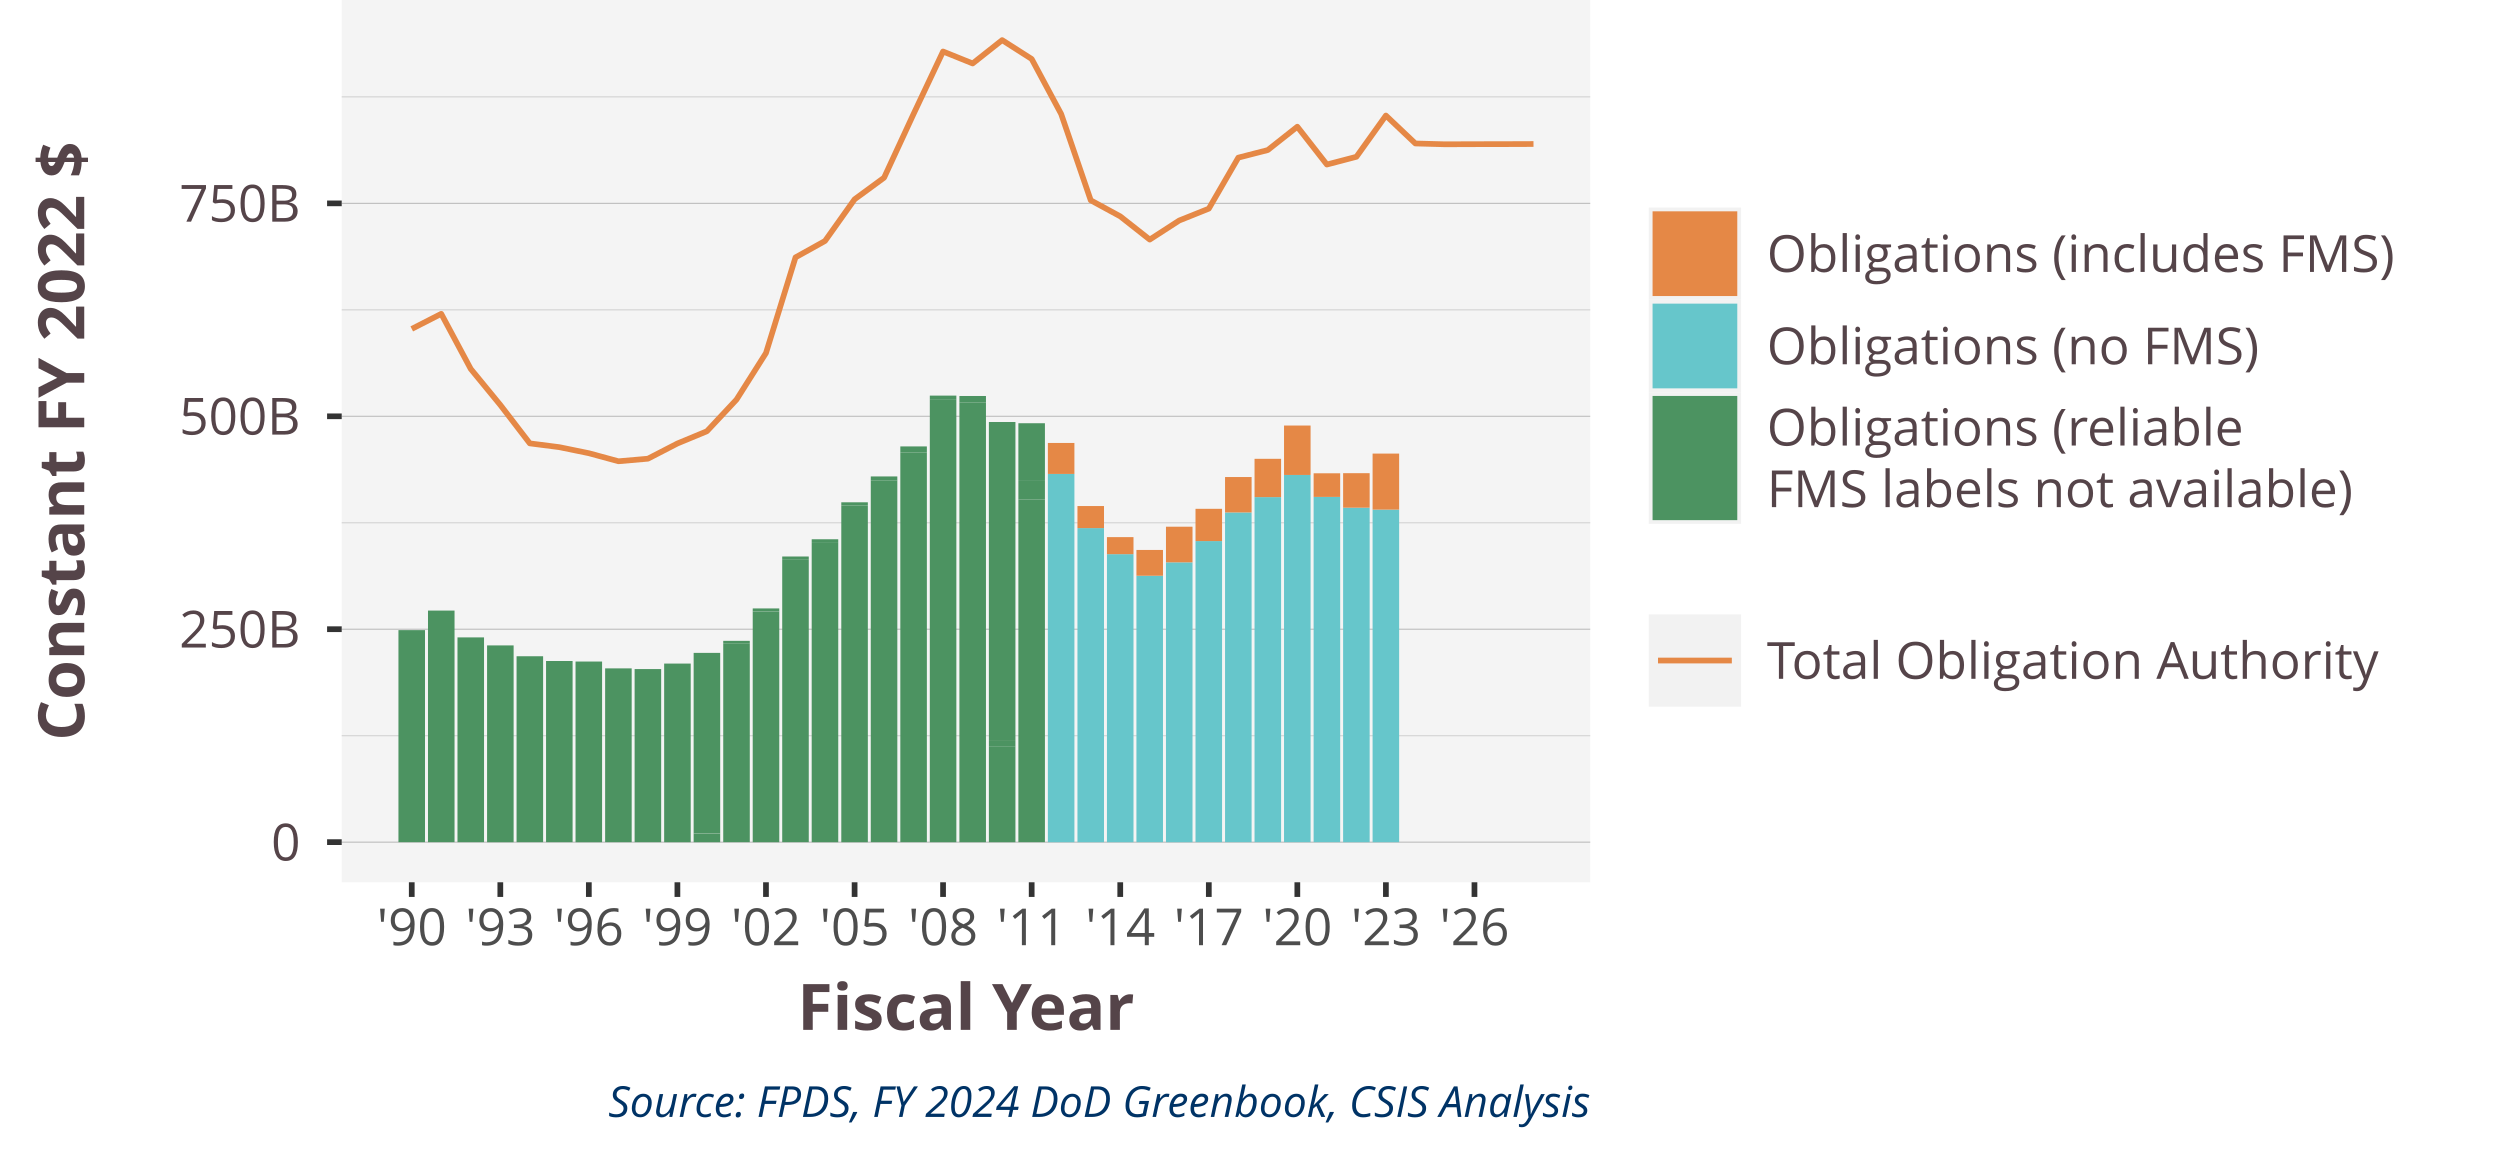
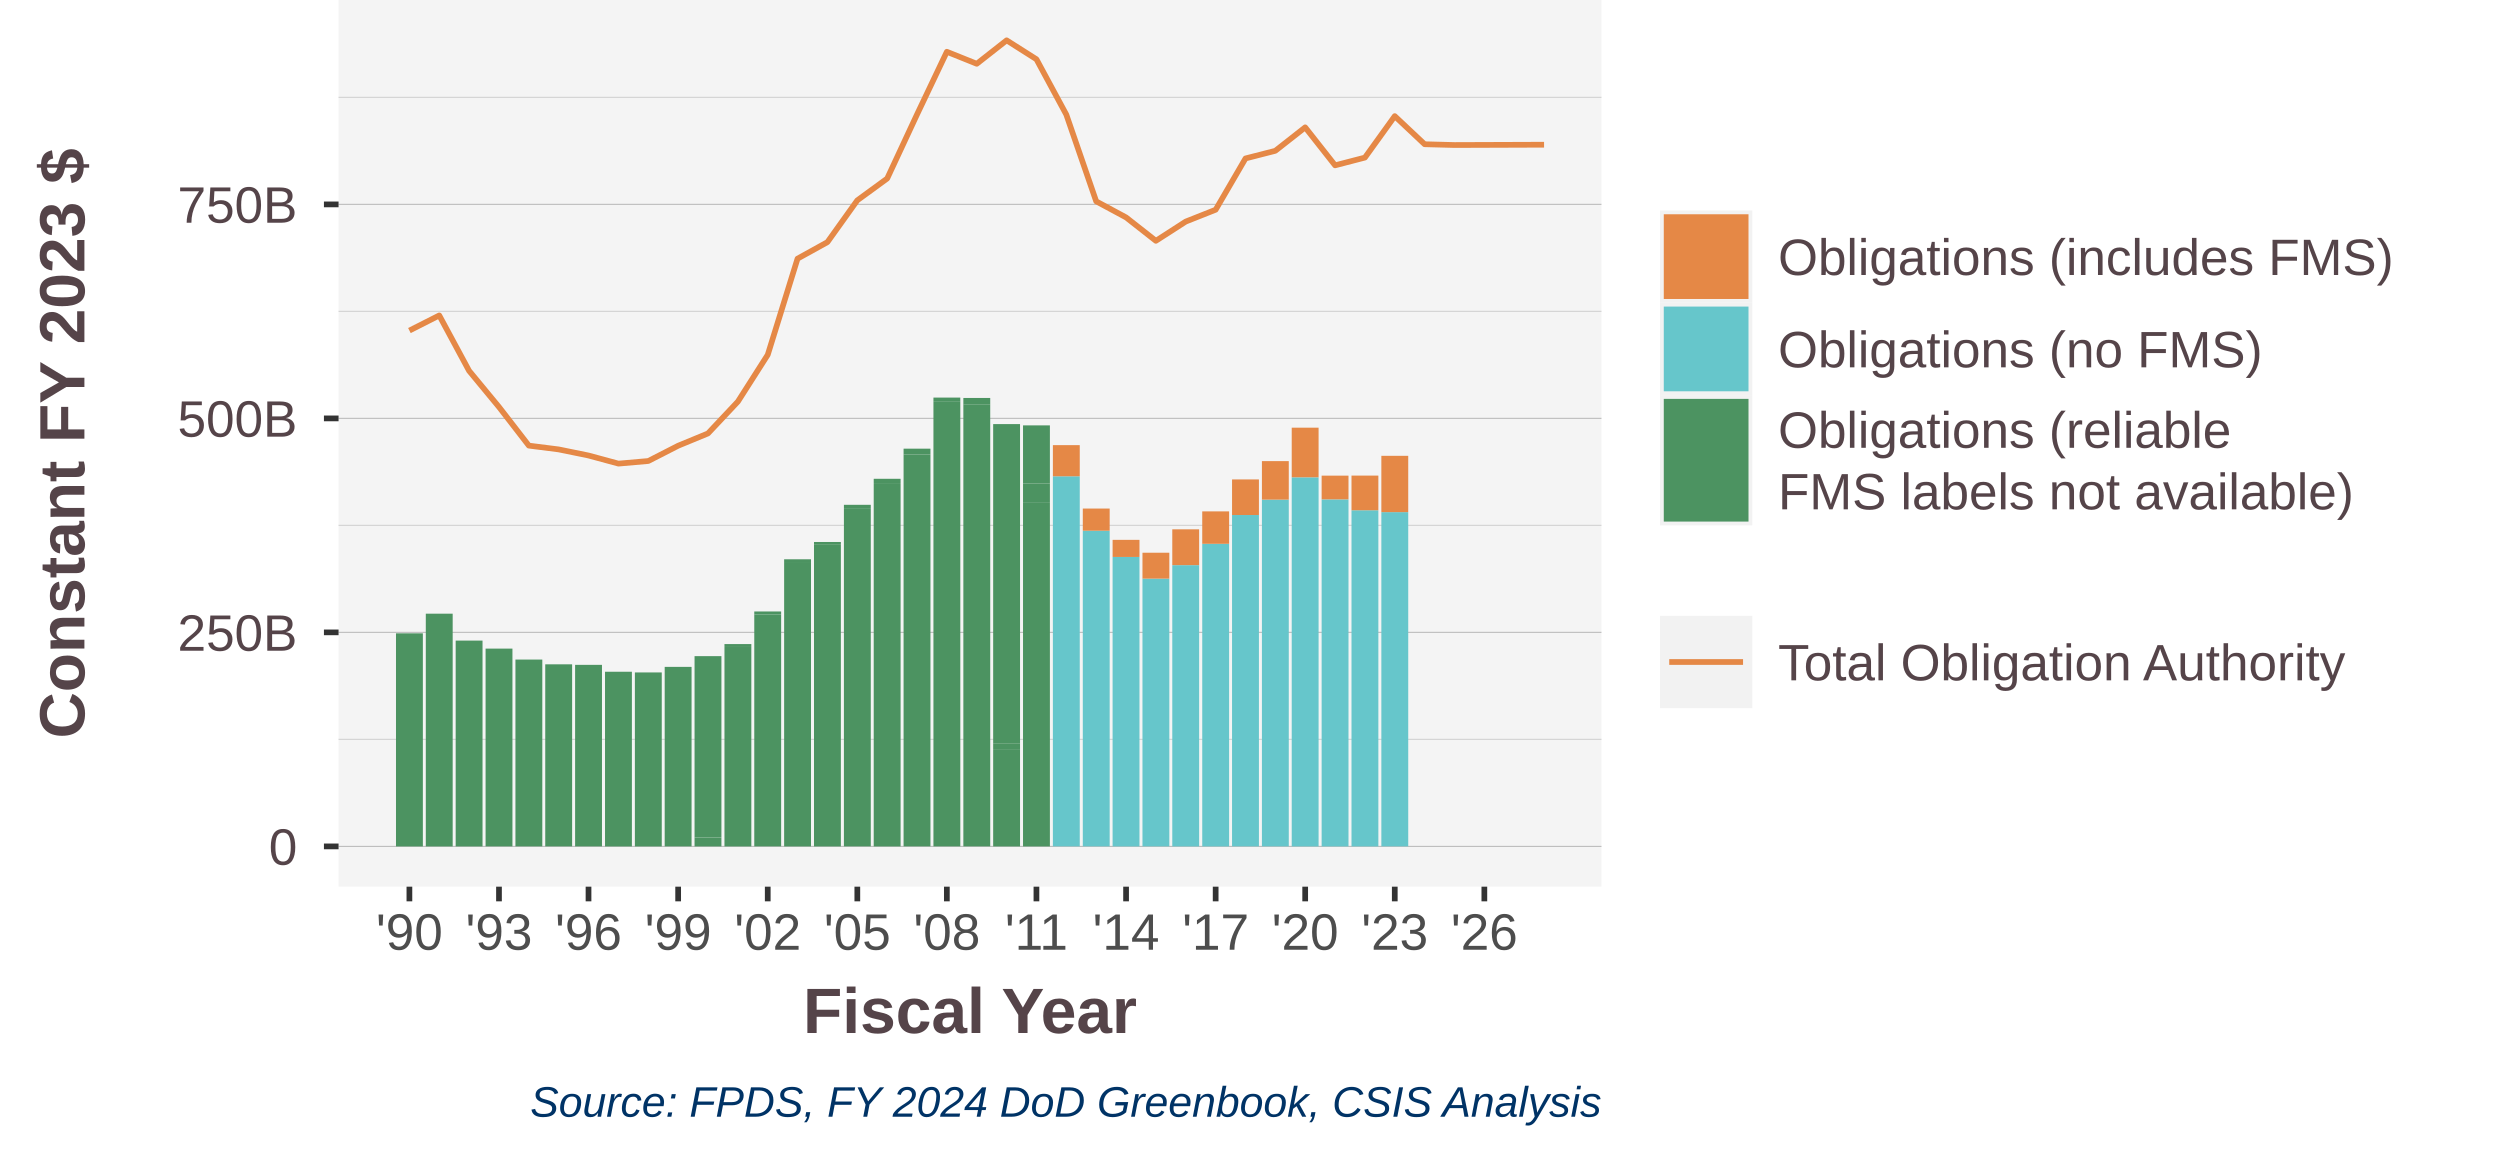
<svg xmlns="http://www.w3.org/2000/svg" class="svglite" width="468.00pt" height="216.00pt" viewBox="0 0 468.00 216.00">
  <defs>
    <style type="text/css">
    .svglite line, .svglite polyline, .svglite polygon, .svglite path, .svglite rect, .svglite circle {
      fill: none;
      stroke: #000000;
      stroke-linecap: round;
      stroke-linejoin: round;
      stroke-miterlimit: 10.00;
    }
    .svglite text {
      white-space: pre;
    }
  </style>
  </defs>
  <rect width="100%" height="100%" style="stroke: none; fill: #FFFFFF;" />
  <defs>
    <clipPath id="cpMC4wMHw0NjguMDB8MC4wMHwyMTYuMDA=">
      <rect x="0.00" y="0.00" width="468.00" height="216.00" />
    </clipPath>
  </defs>
  <g clip-path="url(#cpMC4wMHw0NjguMDB8MC4wMHwyMTYuMDA=)">
-     <rect x="0.00" y="0" width="468.00" height="216.00" style="stroke-width: 1.07; stroke: #FFFFFF; fill: #FFFFFF;" />
+     <rect x="-0" y="0" width="468.00" height="216.00" style="stroke-width: 1.07; stroke: #FFFFFF; fill: #FFFFFF;" />
  </g>
  <defs>
-     <clipPath id="cpNjMuOTd8Mjk3LjY5fDAuMDB8MTY1LjE2">
-       <rect x="63.97" y="0" width="233.72" height="165.16" />
+     <clipPath id="cpNjMuMzh8Mjk5Ljc5fDAuMDB8MTY1Ljk5">
+       <rect x="63.38" y="0" width="236.41" height="165.99" />
    </clipPath>
  </defs>
-   <g clip-path="url(#cpNjMuOTd8Mjk3LjY5fDAuMDB8MTY1LjE2)">
-     <rect x="63.97" y="0" width="233.72" height="165.16" style="stroke-width: 1.07; stroke: none; fill: #F4F4F4;" />
-     <polyline points="63.97,137.72 297.69,137.72 " style="stroke-width: 0.21; stroke: #D3D3D3; stroke-linecap: butt;" />
-     <polyline points="63.97,97.86 297.69,97.86 " style="stroke-width: 0.21; stroke: #D3D3D3; stroke-linecap: butt;" />
-     <polyline points="63.97,58.00 297.69,58.00 " style="stroke-width: 0.21; stroke: #D3D3D3; stroke-linecap: butt;" />
-     <polyline points="63.97,18.13 297.69,18.13 " style="stroke-width: 0.21; stroke: #D3D3D3; stroke-linecap: butt;" />
-     <polyline points="63.97,157.65 297.69,157.65 " style="stroke-width: 0.21; stroke: #BEBEBE; stroke-linecap: butt;" />
-     <polyline points="63.97,117.79 297.69,117.79 " style="stroke-width: 0.21; stroke: #BEBEBE; stroke-linecap: butt;" />
-     <polyline points="63.97,77.93 297.69,77.93 " style="stroke-width: 0.21; stroke: #BEBEBE; stroke-linecap: butt;" />
-     <polyline points="63.97,38.07 297.69,38.07 " style="stroke-width: 0.21; stroke: #BEBEBE; stroke-linecap: butt;" />
-     <rect x="74.59" y="117.96" width="4.97" height="39.69" style="stroke-width: 1.07; stroke: none; stroke-linecap: butt; stroke-linejoin: miter; fill: #4C9361;" />
-     <rect x="80.12" y="114.30" width="4.97" height="43.35" style="stroke-width: 1.07; stroke: none; stroke-linecap: butt; stroke-linejoin: miter; fill: #4C9361;" />
-     <rect x="85.64" y="119.32" width="4.97" height="38.33" style="stroke-width: 1.07; stroke: none; stroke-linecap: butt; stroke-linejoin: miter; fill: #4C9361;" />
-     <rect x="91.18" y="120.82" width="4.97" height="36.84" style="stroke-width: 1.07; stroke: none; stroke-linecap: butt; stroke-linejoin: miter; fill: #4C9361;" />
-     <rect x="96.70" y="122.85" width="4.97" height="34.80" style="stroke-width: 1.07; stroke: none; stroke-linecap: butt; stroke-linejoin: miter; fill: #4C9361;" />
-     <rect x="102.22" y="123.74" width="4.97" height="33.91" style="stroke-width: 1.07; stroke: none; stroke-linecap: butt; stroke-linejoin: miter; fill: #4C9361;" />
-     <rect x="107.74" y="123.84" width="4.97" height="33.82" style="stroke-width: 1.07; stroke: none; stroke-linecap: butt; stroke-linejoin: miter; fill: #4C9361;" />
-     <rect x="113.28" y="125.12" width="4.97" height="32.53" style="stroke-width: 1.07; stroke: none; stroke-linecap: butt; stroke-linejoin: miter; fill: #4C9361;" />
-     <rect x="118.80" y="125.25" width="4.97" height="32.40" style="stroke-width: 1.07; stroke: none; stroke-linecap: butt; stroke-linejoin: miter; fill: #4C9361;" />
-     <rect x="124.33" y="124.22" width="4.97" height="33.44" style="stroke-width: 1.07; stroke: none; stroke-linecap: butt; stroke-linejoin: miter; fill: #4C9361;" />
-     <rect x="129.85" y="156.09" width="4.97" height="1.57" style="stroke-width: 1.07; stroke: none; stroke-linecap: butt; stroke-linejoin: miter; fill: #4C9361;" />
-     <rect x="129.85" y="156.01" width="4.97" height="0.072" style="stroke-width: 1.07; stroke: none; stroke-linecap: butt; stroke-linejoin: miter; fill: #4C9361;" />
-     <rect x="129.85" y="122.22" width="4.97" height="33.79" style="stroke-width: 1.07; stroke: none; stroke-linecap: butt; stroke-linejoin: miter; fill: #4C9361;" />
-     <rect x="135.39" y="120.51" width="4.97" height="37.14" style="stroke-width: 1.07; stroke: none; stroke-linecap: butt; stroke-linejoin: miter; fill: #4C9361;" />
-     <rect x="135.39" y="119.97" width="4.97" height="0.54" style="stroke-width: 1.07; stroke: none; stroke-linecap: butt; stroke-linejoin: miter; fill: #4C9361;" />
-     <rect x="135.39" y="119.97" width="4.97" height="0.005" style="stroke-width: 1.07; stroke: none; stroke-linecap: butt; stroke-linejoin: miter; fill: #4C9361;" />
-     <rect x="140.91" y="114.48" width="4.97" height="43.18" style="stroke-width: 1.07; stroke: none; stroke-linecap: butt; stroke-linejoin: miter; fill: #4C9361;" />
-     <rect x="140.91" y="113.90" width="4.97" height="0.57" style="stroke-width: 1.07; stroke: none; stroke-linecap: butt; stroke-linejoin: miter; fill: #4C9361;" />
-     <rect x="140.91" y="113.90" width="4.97" height="0.004" style="stroke-width: 1.07; stroke: none; stroke-linecap: butt; stroke-linejoin: miter; fill: #4C9361;" />
-     <rect x="146.43" y="104.68" width="4.97" height="52.97" style="stroke-width: 1.07; stroke: none; stroke-linecap: butt; stroke-linejoin: miter; fill: #4C9361;" />
-     <rect x="146.43" y="104.18" width="4.97" height="0.50" style="stroke-width: 1.07; stroke: none; stroke-linecap: butt; stroke-linejoin: miter; fill: #4C9361;" />
-     <rect x="146.43" y="104.18" width="4.97" height="0.004" style="stroke-width: 1.07; stroke: none; stroke-linecap: butt; stroke-linejoin: miter; fill: #4C9361;" />
-     <rect x="151.95" y="101.48" width="4.97" height="56.18" style="stroke-width: 1.07; stroke: none; stroke-linecap: butt; stroke-linejoin: miter; fill: #4C9361;" />
-     <rect x="151.95" y="100.95" width="4.97" height="0.53" style="stroke-width: 1.07; stroke: none; stroke-linecap: butt; stroke-linejoin: miter; fill: #4C9361;" />
-     <rect x="157.49" y="94.65" width="4.97" height="63.01" style="stroke-width: 1.07; stroke: none; stroke-linecap: butt; stroke-linejoin: miter; fill: #4C9361;" />
-     <rect x="157.49" y="94.03" width="4.97" height="0.62" style="stroke-width: 1.07; stroke: none; stroke-linecap: butt; stroke-linejoin: miter; fill: #4C9361;" />
-     <rect x="157.49" y="94.03" width="4.97" height="0" style="stroke-width: 1.07; stroke: none; stroke-linecap: butt; stroke-linejoin: miter; fill: #4C9361;" />
-     <rect x="163.01" y="89.97" width="4.97" height="67.68" style="stroke-width: 1.07; stroke: none; stroke-linecap: butt; stroke-linejoin: miter; fill: #4C9361;" />
-     <rect x="163.01" y="89.19" width="4.97" height="0.79" style="stroke-width: 1.07; stroke: none; stroke-linecap: butt; stroke-linejoin: miter; fill: #4C9361;" />
-     <rect x="168.54" y="84.68" width="4.97" height="72.97" style="stroke-width: 1.07; stroke: none; stroke-linecap: butt; stroke-linejoin: miter; fill: #4C9361;" />
-     <rect x="168.54" y="83.57" width="4.97" height="1.11" style="stroke-width: 1.07; stroke: none; stroke-linecap: butt; stroke-linejoin: miter; fill: #4C9361;" />
-     <rect x="168.54" y="83.57" width="4.97" height="0" style="stroke-width: 1.07; stroke: none; stroke-linecap: butt; stroke-linejoin: miter; fill: #4C9361;" />
-     <rect x="174.06" y="74.85" width="4.97" height="82.81" style="stroke-width: 1.07; stroke: none; stroke-linecap: butt; stroke-linejoin: miter; fill: #4C9361;" />
-     <rect x="174.06" y="74.06" width="4.97" height="0.79" style="stroke-width: 1.07; stroke: none; stroke-linecap: butt; stroke-linejoin: miter; fill: #4C9361;" />
-     <rect x="174.06" y="74.06" width="4.97" height="0.003" style="stroke-width: 1.07; stroke: none; stroke-linecap: butt; stroke-linejoin: miter; fill: #4C9361;" />
-     <rect x="179.60" y="75.38" width="4.97" height="82.28" style="stroke-width: 1.07; stroke: none; stroke-linecap: butt; stroke-linejoin: miter; fill: #4C9361;" />
-     <rect x="179.60" y="74.13" width="4.97" height="1.25" style="stroke-width: 1.07; stroke: none; stroke-linecap: butt; stroke-linejoin: miter; fill: #4C9361;" />
-     <rect x="179.60" y="74.12" width="4.97" height="0.001" style="stroke-width: 1.07; stroke: none; stroke-linecap: butt; stroke-linejoin: miter; fill: #4C9361;" />
-     <rect x="185.12" y="139.69" width="4.97" height="17.97" style="stroke-width: 1.07; stroke: none; stroke-linecap: butt; stroke-linejoin: miter; fill: #4C9361;" />
-     <rect x="185.12" y="138.54" width="4.97" height="1.15" style="stroke-width: 1.07; stroke: none; stroke-linecap: butt; stroke-linejoin: miter; fill: #4C9361;" />
-     <rect x="185.12" y="79.00" width="4.97" height="59.54" style="stroke-width: 1.07; stroke: none; stroke-linecap: butt; stroke-linejoin: miter; fill: #4C9361;" />
-     <rect x="190.64" y="93.53" width="4.97" height="64.12" style="stroke-width: 1.07; stroke: none; stroke-linecap: butt; stroke-linejoin: miter; fill: #4C9361;" />
-     <rect x="190.64" y="90.04" width="4.97" height="3.49" style="stroke-width: 1.07; stroke: none; stroke-linecap: butt; stroke-linejoin: miter; fill: #4C9361;" />
-     <rect x="190.64" y="79.23" width="4.97" height="10.80" style="stroke-width: 1.07; stroke: none; stroke-linecap: butt; stroke-linejoin: miter; fill: #4C9361;" />
-     <rect x="196.16" y="88.72" width="4.97" height="68.94" style="stroke-width: 1.07; stroke: none; stroke-linecap: butt; stroke-linejoin: miter; fill: #66C6CB;" />
-     <rect x="196.16" y="82.92" width="4.97" height="5.80" style="stroke-width: 1.07; stroke: none; stroke-linecap: butt; stroke-linejoin: miter; fill: #E58846;" />
-     <rect x="201.70" y="98.86" width="4.97" height="58.80" style="stroke-width: 1.07; stroke: none; stroke-linecap: butt; stroke-linejoin: miter; fill: #66C6CB;" />
-     <rect x="201.70" y="94.73" width="4.97" height="4.13" style="stroke-width: 1.07; stroke: none; stroke-linecap: butt; stroke-linejoin: miter; fill: #E58846;" />
-     <rect x="207.22" y="103.74" width="4.97" height="53.92" style="stroke-width: 1.07; stroke: none; stroke-linecap: butt; stroke-linejoin: miter; fill: #66C6CB;" />
-     <rect x="207.22" y="100.55" width="4.97" height="3.19" style="stroke-width: 1.07; stroke: none; stroke-linecap: butt; stroke-linejoin: miter; fill: #E58846;" />
-     <rect x="212.74" y="107.78" width="4.97" height="49.87" style="stroke-width: 1.07; stroke: none; stroke-linecap: butt; stroke-linejoin: miter; fill: #66C6CB;" />
-     <rect x="212.74" y="102.95" width="4.97" height="4.83" style="stroke-width: 1.07; stroke: none; stroke-linecap: butt; stroke-linejoin: miter; fill: #E58846;" />
-     <rect x="212.74" y="157.65" width="4.97" height="0.001" style="stroke-width: 1.07; stroke: none; stroke-linecap: butt; stroke-linejoin: miter; fill: #4C9361;" />
-     <rect x="218.27" y="105.27" width="4.97" height="52.39" style="stroke-width: 1.07; stroke: none; stroke-linecap: butt; stroke-linejoin: miter; fill: #66C6CB;" />
-     <rect x="218.27" y="98.60" width="4.97" height="6.67" style="stroke-width: 1.07; stroke: none; stroke-linecap: butt; stroke-linejoin: miter; fill: #E58846;" />
-     <rect x="223.80" y="101.29" width="4.97" height="56.36" style="stroke-width: 1.07; stroke: none; stroke-linecap: butt; stroke-linejoin: miter; fill: #66C6CB;" />
-     <rect x="223.80" y="95.25" width="4.97" height="6.04" style="stroke-width: 1.07; stroke: none; stroke-linecap: butt; stroke-linejoin: miter; fill: #E58846;" />
-     <rect x="229.33" y="95.93" width="4.97" height="61.72" style="stroke-width: 1.07; stroke: none; stroke-linecap: butt; stroke-linejoin: miter; fill: #66C6CB;" />
-     <rect x="229.33" y="89.30" width="4.97" height="6.63" style="stroke-width: 1.07; stroke: none; stroke-linecap: butt; stroke-linejoin: miter; fill: #E58846;" />
-     <rect x="234.85" y="93.06" width="4.97" height="64.59" style="stroke-width: 1.07; stroke: none; stroke-linecap: butt; stroke-linejoin: miter; fill: #66C6CB;" />
-     <rect x="234.85" y="85.89" width="4.97" height="7.17" style="stroke-width: 1.07; stroke: none; stroke-linecap: butt; stroke-linejoin: miter; fill: #E58846;" />
-     <rect x="240.37" y="88.91" width="4.97" height="68.74" style="stroke-width: 1.07; stroke: none; stroke-linecap: butt; stroke-linejoin: miter; fill: #66C6CB;" />
-     <rect x="240.37" y="79.66" width="4.97" height="9.25" style="stroke-width: 1.07; stroke: none; stroke-linecap: butt; stroke-linejoin: miter; fill: #E58846;" />
-     <rect x="245.91" y="93.02" width="4.97" height="64.63" style="stroke-width: 1.07; stroke: none; stroke-linecap: butt; stroke-linejoin: miter; fill: #66C6CB;" />
-     <rect x="245.91" y="88.60" width="4.97" height="4.42" style="stroke-width: 1.07; stroke: none; stroke-linecap: butt; stroke-linejoin: miter; fill: #E58846;" />
-     <rect x="251.43" y="95.04" width="4.97" height="62.62" style="stroke-width: 1.07; stroke: none; stroke-linecap: butt; stroke-linejoin: miter; fill: #66C6CB;" />
-     <rect x="251.43" y="88.58" width="4.97" height="6.46" style="stroke-width: 1.07; stroke: none; stroke-linecap: butt; stroke-linejoin: miter; fill: #E58846;" />
-     <rect x="256.95" y="95.40" width="4.97" height="62.26" style="stroke-width: 1.07; stroke: none; stroke-linecap: butt; stroke-linejoin: miter; fill: #66C6CB;" />
-     <rect x="256.95" y="84.91" width="4.97" height="10.49" style="stroke-width: 1.07; stroke: none; stroke-linecap: butt; stroke-linejoin: miter; fill: #E58846;" />
-     <polyline points="77.08,61.57 82.60,58.75 88.12,69.06 93.66,75.81 99.18,83.00 104.71,83.71 110.23,84.84 115.77,86.35 121.29,85.87 126.81,83.02 132.33,80.73 137.87,74.81 143.39,66.09 148.92,48.18 154.44,45.11 159.98,37.31 165.50,33.26 171.02,21.33 176.54,9.64 182.08,11.88 187.60,7.51 193.13,11.04 198.65,21.34 204.19,37.50 209.71,40.50 215.23,44.85 220.75,41.28 226.29,39.06 231.81,29.51 237.33,28.09 242.86,23.72 248.39,30.80 253.92,29.35 259.44,21.63 264.96,26.86 270.50,27.01 276.02,26.99 281.54,26.98 287.07,26.96 " style="stroke-width: 1.07; stroke: #E58846; stroke-linecap: butt;" />
+   <g clip-path="url(#cpNjMuMzh8Mjk5Ljc5fDAuMDB8MTY1Ljk5)">
+     <rect x="63.38" y="0" width="236.41" height="165.99" style="stroke-width: 1.07; stroke: none; fill: #F4F4F4;" />
+     <polyline points="63.38,138.41 299.79,138.41 " style="stroke-width: 0.21; stroke: #D3D3D3; stroke-linecap: butt;" />
+     <polyline points="63.38,98.35 299.79,98.35 " style="stroke-width: 0.21; stroke: #D3D3D3; stroke-linecap: butt;" />
+     <polyline points="63.38,58.29 299.79,58.29 " style="stroke-width: 0.21; stroke: #D3D3D3; stroke-linecap: butt;" />
+     <polyline points="63.38,18.23 299.79,18.23 " style="stroke-width: 0.21; stroke: #D3D3D3; stroke-linecap: butt;" />
+     <polyline points="63.38,158.45 299.79,158.45 " style="stroke-width: 0.21; stroke: #BEBEBE; stroke-linecap: butt;" />
+     <polyline points="63.38,118.38 299.79,118.38 " style="stroke-width: 0.21; stroke: #BEBEBE; stroke-linecap: butt;" />
+     <polyline points="63.38,78.32 299.79,78.32 " style="stroke-width: 0.21; stroke: #BEBEBE; stroke-linecap: butt;" />
+     <polyline points="63.38,38.26 299.79,38.26 " style="stroke-width: 0.21; stroke: #BEBEBE; stroke-linecap: butt;" />
+     <rect x="74.13" y="118.56" width="5.03" height="39.89" style="stroke-width: 1.07; stroke: none; stroke-linecap: butt; stroke-linejoin: miter; fill: #4C9361;" />
+     <rect x="79.71" y="114.88" width="5.03" height="43.57" style="stroke-width: 1.07; stroke: none; stroke-linecap: butt; stroke-linejoin: miter; fill: #4C9361;" />
+     <rect x="85.30" y="119.92" width="5.03" height="38.53" style="stroke-width: 1.07; stroke: none; stroke-linecap: butt; stroke-linejoin: miter; fill: #4C9361;" />
+     <rect x="90.90" y="121.42" width="5.03" height="37.02" style="stroke-width: 1.07; stroke: none; stroke-linecap: butt; stroke-linejoin: miter; fill: #4C9361;" />
+     <rect x="96.49" y="123.47" width="5.03" height="34.97" style="stroke-width: 1.07; stroke: none; stroke-linecap: butt; stroke-linejoin: miter; fill: #4C9361;" />
+     <rect x="102.07" y="124.36" width="5.03" height="34.08" style="stroke-width: 1.07; stroke: none; stroke-linecap: butt; stroke-linejoin: miter; fill: #4C9361;" />
+     <rect x="107.66" y="124.46" width="5.03" height="33.98" style="stroke-width: 1.07; stroke: none; stroke-linecap: butt; stroke-linejoin: miter; fill: #4C9361;" />
+     <rect x="113.26" y="125.75" width="5.03" height="32.70" style="stroke-width: 1.07; stroke: none; stroke-linecap: butt; stroke-linejoin: miter; fill: #4C9361;" />
+     <rect x="118.85" y="125.88" width="5.03" height="32.57" style="stroke-width: 1.07; stroke: none; stroke-linecap: butt; stroke-linejoin: miter; fill: #4C9361;" />
+     <rect x="124.43" y="124.84" width="5.03" height="33.60" style="stroke-width: 1.07; stroke: none; stroke-linecap: butt; stroke-linejoin: miter; fill: #4C9361;" />
+     <rect x="130.02" y="156.87" width="5.03" height="1.58" style="stroke-width: 1.07; stroke: none; stroke-linecap: butt; stroke-linejoin: miter; fill: #4C9361;" />
+     <rect x="130.02" y="156.80" width="5.03" height="0.072" style="stroke-width: 1.07; stroke: none; stroke-linecap: butt; stroke-linejoin: miter; fill: #4C9361;" />
+     <rect x="130.02" y="122.83" width="5.03" height="33.96" style="stroke-width: 1.07; stroke: none; stroke-linecap: butt; stroke-linejoin: miter; fill: #4C9361;" />
+     <rect x="135.62" y="121.12" width="5.03" height="37.33" style="stroke-width: 1.07; stroke: none; stroke-linecap: butt; stroke-linejoin: miter; fill: #4C9361;" />
+     <rect x="135.62" y="120.57" width="5.03" height="0.54" style="stroke-width: 1.07; stroke: none; stroke-linecap: butt; stroke-linejoin: miter; fill: #4C9361;" />
+     <rect x="135.62" y="120.57" width="5.03" height="0.005" style="stroke-width: 1.07; stroke: none; stroke-linecap: butt; stroke-linejoin: miter; fill: #4C9361;" />
+     <rect x="141.20" y="115.05" width="5.03" height="43.39" style="stroke-width: 1.07; stroke: none; stroke-linecap: butt; stroke-linejoin: miter; fill: #4C9361;" />
+     <rect x="141.20" y="114.47" width="5.03" height="0.58" style="stroke-width: 1.07; stroke: none; stroke-linecap: butt; stroke-linejoin: miter; fill: #4C9361;" />
+     <rect x="141.20" y="114.47" width="5.03" height="0.004" style="stroke-width: 1.07; stroke: none; stroke-linecap: butt; stroke-linejoin: miter; fill: #4C9361;" />
+     <rect x="146.79" y="105.21" width="5.03" height="53.24" style="stroke-width: 1.07; stroke: none; stroke-linecap: butt; stroke-linejoin: miter; fill: #4C9361;" />
+     <rect x="146.79" y="104.70" width="5.03" height="0.51" style="stroke-width: 1.07; stroke: none; stroke-linecap: butt; stroke-linejoin: miter; fill: #4C9361;" />
+     <rect x="146.79" y="104.70" width="5.03" height="0.004" style="stroke-width: 1.07; stroke: none; stroke-linecap: butt; stroke-linejoin: miter; fill: #4C9361;" />
+     <rect x="152.38" y="101.99" width="5.03" height="56.46" style="stroke-width: 1.07; stroke: none; stroke-linecap: butt; stroke-linejoin: miter; fill: #4C9361;" />
+     <rect x="152.38" y="101.46" width="5.03" height="0.53" style="stroke-width: 1.07; stroke: none; stroke-linecap: butt; stroke-linejoin: miter; fill: #4C9361;" />
+     <rect x="157.98" y="95.12" width="5.03" height="63.32" style="stroke-width: 1.07; stroke: none; stroke-linecap: butt; stroke-linejoin: miter; fill: #4C9361;" />
+     <rect x="157.98" y="94.50" width="5.03" height="0.62" style="stroke-width: 1.07; stroke: none; stroke-linecap: butt; stroke-linejoin: miter; fill: #4C9361;" />
+     <rect x="157.98" y="94.50" width="5.03" height="0" style="stroke-width: 1.07; stroke: none; stroke-linecap: butt; stroke-linejoin: miter; fill: #4C9361;" />
+     <rect x="163.56" y="90.43" width="5.03" height="68.02" style="stroke-width: 1.07; stroke: none; stroke-linecap: butt; stroke-linejoin: miter; fill: #4C9361;" />
+     <rect x="163.56" y="89.63" width="5.03" height="0.79" style="stroke-width: 1.07; stroke: none; stroke-linecap: butt; stroke-linejoin: miter; fill: #4C9361;" />
+     <rect x="169.15" y="85.10" width="5.03" height="73.34" style="stroke-width: 1.07; stroke: none; stroke-linecap: butt; stroke-linejoin: miter; fill: #4C9361;" />
+     <rect x="169.15" y="83.99" width="5.03" height="1.11" style="stroke-width: 1.07; stroke: none; stroke-linecap: butt; stroke-linejoin: miter; fill: #4C9361;" />
+     <rect x="169.15" y="83.99" width="5.03" height="0" style="stroke-width: 1.07; stroke: none; stroke-linecap: butt; stroke-linejoin: miter; fill: #4C9361;" />
+     <rect x="174.74" y="75.22" width="5.03" height="83.22" style="stroke-width: 1.07; stroke: none; stroke-linecap: butt; stroke-linejoin: miter; fill: #4C9361;" />
+     <rect x="174.74" y="74.43" width="5.03" height="0.79" style="stroke-width: 1.07; stroke: none; stroke-linecap: butt; stroke-linejoin: miter; fill: #4C9361;" />
+     <rect x="174.74" y="74.43" width="5.03" height="0.003" style="stroke-width: 1.07; stroke: none; stroke-linecap: butt; stroke-linejoin: miter; fill: #4C9361;" />
+     <rect x="180.34" y="75.75" width="5.03" height="82.69" style="stroke-width: 1.07; stroke: none; stroke-linecap: butt; stroke-linejoin: miter; fill: #4C9361;" />
+     <rect x="180.34" y="74.50" width="5.03" height="1.26" style="stroke-width: 1.07; stroke: none; stroke-linecap: butt; stroke-linejoin: miter; fill: #4C9361;" />
+     <rect x="180.34" y="74.50" width="5.03" height="0.001" style="stroke-width: 1.07; stroke: none; stroke-linecap: butt; stroke-linejoin: miter; fill: #4C9361;" />
+     <rect x="185.92" y="140.39" width="5.03" height="18.06" style="stroke-width: 1.07; stroke: none; stroke-linecap: butt; stroke-linejoin: miter; fill: #4C9361;" />
+     <rect x="185.92" y="139.23" width="5.03" height="1.15" style="stroke-width: 1.07; stroke: none; stroke-linecap: butt; stroke-linejoin: miter; fill: #4C9361;" />
+     <rect x="185.92" y="79.39" width="5.03" height="59.84" style="stroke-width: 1.07; stroke: none; stroke-linecap: butt; stroke-linejoin: miter; fill: #4C9361;" />
+     <rect x="191.51" y="94.00" width="5.03" height="64.45" style="stroke-width: 1.07; stroke: none; stroke-linecap: butt; stroke-linejoin: miter; fill: #4C9361;" />
+     <rect x="191.51" y="90.49" width="5.03" height="3.51" style="stroke-width: 1.07; stroke: none; stroke-linecap: butt; stroke-linejoin: miter; fill: #4C9361;" />
+     <rect x="191.51" y="79.63" width="5.03" height="10.86" style="stroke-width: 1.07; stroke: none; stroke-linecap: butt; stroke-linejoin: miter; fill: #4C9361;" />
+     <rect x="197.10" y="89.16" width="5.03" height="69.28" style="stroke-width: 1.07; stroke: none; stroke-linecap: butt; stroke-linejoin: miter; fill: #66C6CB;" />
+     <rect x="197.10" y="83.33" width="5.03" height="5.83" style="stroke-width: 1.07; stroke: none; stroke-linecap: butt; stroke-linejoin: miter; fill: #E58846;" />
+     <rect x="202.70" y="99.35" width="5.03" height="59.09" style="stroke-width: 1.07; stroke: none; stroke-linecap: butt; stroke-linejoin: miter; fill: #66C6CB;" />
+     <rect x="202.70" y="95.20" width="5.03" height="4.15" style="stroke-width: 1.07; stroke: none; stroke-linecap: butt; stroke-linejoin: miter; fill: #E58846;" />
+     <rect x="208.28" y="104.26" width="5.03" height="54.19" style="stroke-width: 1.07; stroke: none; stroke-linecap: butt; stroke-linejoin: miter; fill: #66C6CB;" />
+     <rect x="208.28" y="101.06" width="5.03" height="3.20" style="stroke-width: 1.07; stroke: none; stroke-linecap: butt; stroke-linejoin: miter; fill: #E58846;" />
+     <rect x="213.87" y="108.32" width="5.03" height="50.12" style="stroke-width: 1.07; stroke: none; stroke-linecap: butt; stroke-linejoin: miter; fill: #66C6CB;" />
+     <rect x="213.87" y="103.47" width="5.03" height="4.85" style="stroke-width: 1.07; stroke: none; stroke-linecap: butt; stroke-linejoin: miter; fill: #E58846;" />
+     <rect x="213.87" y="158.44" width="5.03" height="0.001" style="stroke-width: 1.07; stroke: none; stroke-linecap: butt; stroke-linejoin: miter; fill: #4C9361;" />
+     <rect x="219.45" y="105.80" width="5.03" height="52.65" style="stroke-width: 1.07; stroke: none; stroke-linecap: butt; stroke-linejoin: miter; fill: #66C6CB;" />
+     <rect x="219.45" y="99.09" width="5.03" height="6.70" style="stroke-width: 1.07; stroke: none; stroke-linecap: butt; stroke-linejoin: miter; fill: #E58846;" />
+     <rect x="225.06" y="101.80" width="5.03" height="56.65" style="stroke-width: 1.07; stroke: none; stroke-linecap: butt; stroke-linejoin: miter; fill: #66C6CB;" />
+     <rect x="225.06" y="95.73" width="5.03" height="6.07" style="stroke-width: 1.07; stroke: none; stroke-linecap: butt; stroke-linejoin: miter; fill: #E58846;" />
+     <rect x="230.64" y="96.41" width="5.03" height="62.03" style="stroke-width: 1.07; stroke: none; stroke-linecap: butt; stroke-linejoin: miter; fill: #66C6CB;" />
+     <rect x="230.64" y="89.75" width="5.03" height="6.66" style="stroke-width: 1.07; stroke: none; stroke-linecap: butt; stroke-linejoin: miter; fill: #E58846;" />
+     <rect x="236.23" y="93.53" width="5.03" height="64.91" style="stroke-width: 1.07; stroke: none; stroke-linecap: butt; stroke-linejoin: miter; fill: #66C6CB;" />
+     <rect x="236.23" y="86.32" width="5.03" height="7.21" style="stroke-width: 1.07; stroke: none; stroke-linecap: butt; stroke-linejoin: miter; fill: #E58846;" />
+     <rect x="241.81" y="89.36" width="5.03" height="69.09" style="stroke-width: 1.07; stroke: none; stroke-linecap: butt; stroke-linejoin: miter; fill: #66C6CB;" />
+     <rect x="241.81" y="80.06" width="5.03" height="9.29" style="stroke-width: 1.07; stroke: none; stroke-linecap: butt; stroke-linejoin: miter; fill: #E58846;" />
+     <rect x="247.41" y="93.49" width="5.03" height="64.96" style="stroke-width: 1.07; stroke: none; stroke-linecap: butt; stroke-linejoin: miter; fill: #66C6CB;" />
+     <rect x="247.41" y="89.04" width="5.03" height="4.44" style="stroke-width: 1.07; stroke: none; stroke-linecap: butt; stroke-linejoin: miter; fill: #E58846;" />
+     <rect x="253.00" y="95.52" width="5.03" height="62.93" style="stroke-width: 1.07; stroke: none; stroke-linecap: butt; stroke-linejoin: miter; fill: #66C6CB;" />
+     <rect x="253.00" y="89.03" width="5.03" height="6.49" style="stroke-width: 1.07; stroke: none; stroke-linecap: butt; stroke-linejoin: miter; fill: #E58846;" />
+     <rect x="258.59" y="95.87" width="5.03" height="62.57" style="stroke-width: 1.07; stroke: none; stroke-linecap: butt; stroke-linejoin: miter; fill: #66C6CB;" />
+     <rect x="258.59" y="85.33" width="5.03" height="10.54" style="stroke-width: 1.07; stroke: none; stroke-linecap: butt; stroke-linejoin: miter; fill: #E58846;" />
+     <polyline points="76.64,61.88 82.23,59.05 87.81,69.41 93.41,76.19 99.00,83.42 104.59,84.13 110.17,85.27 115.77,86.79 121.36,86.30 126.95,83.44 132.53,81.14 138.13,75.18 143.72,66.42 149.30,48.42 154.89,45.33 160.49,37.50 166.08,33.42 171.66,21.44 177.25,9.69 182.85,11.94 188.44,7.55 194.02,11.09 199.61,21.45 205.21,37.69 210.80,40.70 216.38,45.08 221.97,41.48 227.57,39.26 233.16,29.66 238.74,28.23 244.33,23.84 249.93,30.95 255.51,29.50 261.10,21.74 266.69,27.00 272.29,27.15 277.87,27.13 283.46,27.11 289.05,27.09 " style="stroke-width: 1.07; stroke: #E58846; stroke-linecap: butt;" />
  </g>
  <g clip-path="url(#cpMC4wMHw0NjguMDB8MC4wMHwyMTYuMDA=)">
-     <text x="56.25" y="161.08" text-anchor="end" style="font-size: 9.60px;fill: #554449; font-family: &quot;Open Sans&quot;;" textLength="5.49px" lengthAdjust="spacingAndGlyphs">0</text>
-     <text x="56.25" y="121.22" text-anchor="end" style="font-size: 9.60px;fill: #554449; font-family: &quot;Open Sans&quot;;" textLength="22.65px" lengthAdjust="spacingAndGlyphs">250B</text>
-     <text x="56.25" y="81.35" text-anchor="end" style="font-size: 9.60px;fill: #554449; font-family: &quot;Open Sans&quot;;" textLength="22.65px" lengthAdjust="spacingAndGlyphs">500B</text>
-     <text x="56.25" y="41.49" text-anchor="end" style="font-size: 9.60px;fill: #554449; font-family: &quot;Open Sans&quot;;" textLength="22.65px" lengthAdjust="spacingAndGlyphs">750B</text>
-     <polyline points="61.23,157.65 63.97,157.65 " style="stroke-width: 1.07; stroke: #333333; stroke-linecap: butt;" />
-     <polyline points="61.23,117.79 63.97,117.79 " style="stroke-width: 1.07; stroke: #333333; stroke-linecap: butt;" />
-     <polyline points="61.23,77.93 63.97,77.93 " style="stroke-width: 1.07; stroke: #333333; stroke-linecap: butt;" />
-     <polyline points="61.23,38.07 63.97,38.07 " style="stroke-width: 1.07; stroke: #333333; stroke-linecap: butt;" />
-     <polyline points="77.08,167.90 77.08,165.16 " style="stroke-width: 1.07; stroke: #333333; stroke-linecap: butt;" />
-     <polyline points="93.66,167.90 93.66,165.16 " style="stroke-width: 1.07; stroke: #333333; stroke-linecap: butt;" />
-     <polyline points="110.23,167.90 110.23,165.16 " style="stroke-width: 1.07; stroke: #333333; stroke-linecap: butt;" />
-     <polyline points="126.81,167.90 126.81,165.16 " style="stroke-width: 1.07; stroke: #333333; stroke-linecap: butt;" />
-     <polyline points="143.39,167.90 143.39,165.16 " style="stroke-width: 1.07; stroke: #333333; stroke-linecap: butt;" />
-     <polyline points="159.98,167.90 159.98,165.16 " style="stroke-width: 1.07; stroke: #333333; stroke-linecap: butt;" />
-     <polyline points="176.54,167.90 176.54,165.16 " style="stroke-width: 1.07; stroke: #333333; stroke-linecap: butt;" />
-     <polyline points="193.13,167.90 193.13,165.16 " style="stroke-width: 1.07; stroke: #333333; stroke-linecap: butt;" />
-     <polyline points="209.71,167.90 209.71,165.16 " style="stroke-width: 1.07; stroke: #333333; stroke-linecap: butt;" />
-     <polyline points="226.29,167.90 226.29,165.16 " style="stroke-width: 1.07; stroke: #333333; stroke-linecap: butt;" />
-     <polyline points="242.86,167.90 242.86,165.16 " style="stroke-width: 1.07; stroke: #333333; stroke-linecap: butt;" />
-     <polyline points="259.44,167.90 259.44,165.16 " style="stroke-width: 1.07; stroke: #333333; stroke-linecap: butt;" />
-     <polyline points="276.02,167.90 276.02,165.16 " style="stroke-width: 1.07; stroke: #333333; stroke-linecap: butt;" />
-     <text x="77.08" y="176.94" text-anchor="middle" style="font-size: 9.60px;fill: #4D4D4D; font-family: &quot;Open Sans&quot;;" textLength="13.08px" lengthAdjust="spacingAndGlyphs">'90</text>
-     <text x="93.66" y="176.94" text-anchor="middle" style="font-size: 9.60px;fill: #4D4D4D; font-family: &quot;Open Sans&quot;;" textLength="13.08px" lengthAdjust="spacingAndGlyphs">'93</text>
-     <text x="110.23" y="176.94" text-anchor="middle" style="font-size: 9.60px;fill: #4D4D4D; font-family: &quot;Open Sans&quot;;" textLength="13.08px" lengthAdjust="spacingAndGlyphs">'96</text>
-     <text x="126.81" y="176.94" text-anchor="middle" style="font-size: 9.60px;fill: #4D4D4D; font-family: &quot;Open Sans&quot;;" textLength="13.08px" lengthAdjust="spacingAndGlyphs">'99</text>
-     <text x="143.39" y="176.94" text-anchor="middle" style="font-size: 9.60px;fill: #4D4D4D; font-family: &quot;Open Sans&quot;;" textLength="13.08px" lengthAdjust="spacingAndGlyphs">'02</text>
-     <text x="159.98" y="176.94" text-anchor="middle" style="font-size: 9.60px;fill: #4D4D4D; font-family: &quot;Open Sans&quot;;" textLength="13.08px" lengthAdjust="spacingAndGlyphs">'05</text>
-     <text x="176.54" y="176.94" text-anchor="middle" style="font-size: 9.60px;fill: #4D4D4D; font-family: &quot;Open Sans&quot;;" textLength="13.08px" lengthAdjust="spacingAndGlyphs">'08</text>
-     <text x="193.13" y="176.94" text-anchor="middle" style="font-size: 9.60px;fill: #4D4D4D; font-family: &quot;Open Sans&quot;;" textLength="13.08px" lengthAdjust="spacingAndGlyphs">'11</text>
-     <text x="209.71" y="176.94" text-anchor="middle" style="font-size: 9.60px;fill: #4D4D4D; font-family: &quot;Open Sans&quot;;" textLength="13.08px" lengthAdjust="spacingAndGlyphs">'14</text>
-     <text x="226.29" y="176.94" text-anchor="middle" style="font-size: 9.60px;fill: #4D4D4D; font-family: &quot;Open Sans&quot;;" textLength="13.08px" lengthAdjust="spacingAndGlyphs">'17</text>
-     <text x="242.86" y="176.94" text-anchor="middle" style="font-size: 9.60px;fill: #4D4D4D; font-family: &quot;Open Sans&quot;;" textLength="13.08px" lengthAdjust="spacingAndGlyphs">'20</text>
-     <text x="259.44" y="176.94" text-anchor="middle" style="font-size: 9.60px;fill: #4D4D4D; font-family: &quot;Open Sans&quot;;" textLength="13.08px" lengthAdjust="spacingAndGlyphs">'23</text>
-     <text x="276.02" y="176.94" text-anchor="middle" style="font-size: 9.60px;fill: #4D4D4D; font-family: &quot;Open Sans&quot;;" textLength="13.08px" lengthAdjust="spacingAndGlyphs">'26</text>
-     <text x="180.83" y="192.80" text-anchor="middle" style="font-size: 12.00px; font-weight: bold;fill: #554449; font-family: &quot;Open Sans&quot;;" textLength="63.71px" lengthAdjust="spacingAndGlyphs">Fiscal Year</text>
-     <text transform="translate(15.77,82.58) rotate(-90)" text-anchor="middle" style="font-size: 12.00px; font-weight: bold;fill: #554449; font-family: &quot;Open Sans&quot;;" textLength="112.24px" lengthAdjust="spacingAndGlyphs">Constant FY 2022 $</text>
-     <rect x="308.65" y="32.87" width="141.35" height="65.20" style="stroke-width: 1.07; stroke: none; fill: #FFFFFF;" />
-     <rect x="308.65" y="38.85" width="17.28" height="17.28" style="stroke-width: 1.07; stroke: none; fill: #F2F2F2;" />
-     <rect x="309.36" y="39.56" width="15.86" height="15.86" style="stroke-width: 1.07; stroke: none; stroke-linecap: butt; stroke-linejoin: miter; fill: #E58846;" />
-     <rect x="308.65" y="56.13" width="17.28" height="17.28" style="stroke-width: 1.07; stroke: none; fill: #F2F2F2;" />
-     <rect x="309.36" y="56.84" width="15.86" height="15.86" style="stroke-width: 1.07; stroke: none; stroke-linecap: butt; stroke-linejoin: miter; fill: #66C6CB;" />
-     <rect x="308.65" y="73.41" width="17.28" height="24.66" style="stroke-width: 1.07; stroke: none; fill: #F2F2F2;" />
-     <rect x="309.36" y="74.12" width="15.86" height="23.25" style="stroke-width: 1.07; stroke: none; stroke-linecap: butt; stroke-linejoin: miter; fill: #4C9361;" />
-     <text x="330.76" y="50.91" style="font-size: 9.60px;fill: #554449; font-family: &quot;Open Sans&quot;;" textLength="117.25px" lengthAdjust="spacingAndGlyphs">Obligations (includes FMS)</text>
-     <text x="330.76" y="68.19" style="font-size: 9.60px;fill: #554449; font-family: &quot;Open Sans&quot;;" textLength="91.88px" lengthAdjust="spacingAndGlyphs">Obligations (no FMS)</text>
-     <text x="330.76" y="83.41" style="font-size: 9.60px;fill: #554449; font-family: &quot;Open Sans&quot;;" textLength="89.22px" lengthAdjust="spacingAndGlyphs">Obligations (reliable</text>
-     <text x="330.76" y="94.93" style="font-size: 9.60px;fill: #554449; font-family: &quot;Open Sans&quot;;" textLength="109.48px" lengthAdjust="spacingAndGlyphs">FMS labels not available)</text>
-     <rect x="308.65" y="109.03" width="139.06" height="23.26" style="stroke-width: 1.07; stroke: none; fill: #FFFFFF;" />
-     <rect x="308.65" y="115.01" width="17.28" height="17.28" style="stroke-width: 1.07; stroke: none; fill: #F2F2F2;" />
-     <line x1="310.38" y1="123.65" x2="324.20" y2="123.65" style="stroke-width: 1.07; stroke: #E58846; stroke-linecap: butt;" />
-     <text x="330.76" y="127.07" style="font-size: 9.60px;fill: #554449; font-family: &quot;Open Sans&quot;;" textLength="114.96px" lengthAdjust="spacingAndGlyphs">Total Obligation Authority</text>
-     <text x="297.69" y="209.09" text-anchor="end" style="font-size: 8.00px; font-style: italic;fill: #003366; font-family: &quot;Open Sans&quot;;" textLength="184.73px" lengthAdjust="spacingAndGlyphs">Source: FPDS, FY 2024 DoD Greenbook, CSIS Analysis</text>
+     <text x="55.66" y="161.88" text-anchor="end" style="font-size: 9.60px;fill: #554449; font-family: &quot;Arial&quot;;" textLength="5.34px" lengthAdjust="spacingAndGlyphs">0</text>
+     <text x="55.66" y="121.82" text-anchor="end" style="font-size: 9.60px;fill: #554449; font-family: &quot;Arial&quot;;" textLength="22.40px" lengthAdjust="spacingAndGlyphs">250B</text>
+     <text x="55.66" y="81.75" text-anchor="end" style="font-size: 9.60px;fill: #554449; font-family: &quot;Arial&quot;;" textLength="22.40px" lengthAdjust="spacingAndGlyphs">500B</text>
+     <text x="55.66" y="41.69" text-anchor="end" style="font-size: 9.60px;fill: #554449; font-family: &quot;Arial&quot;;" textLength="22.40px" lengthAdjust="spacingAndGlyphs">750B</text>
+     <polyline points="60.64,158.45 63.38,158.45 " style="stroke-width: 1.07; stroke: #333333; stroke-linecap: butt;" />
+     <polyline points="60.64,118.38 63.38,118.38 " style="stroke-width: 1.07; stroke: #333333; stroke-linecap: butt;" />
+     <polyline points="60.64,78.32 63.38,78.32 " style="stroke-width: 1.07; stroke: #333333; stroke-linecap: butt;" />
+     <polyline points="60.64,38.26 63.38,38.26 " style="stroke-width: 1.07; stroke: #333333; stroke-linecap: butt;" />
+     <polyline points="76.64,168.73 76.64,165.99 " style="stroke-width: 1.07; stroke: #333333; stroke-linecap: butt;" />
+     <polyline points="93.41,168.73 93.41,165.99 " style="stroke-width: 1.07; stroke: #333333; stroke-linecap: butt;" />
+     <polyline points="110.17,168.73 110.17,165.99 " style="stroke-width: 1.07; stroke: #333333; stroke-linecap: butt;" />
+     <polyline points="126.95,168.73 126.95,165.99 " style="stroke-width: 1.07; stroke: #333333; stroke-linecap: butt;" />
+     <polyline points="143.72,168.73 143.72,165.99 " style="stroke-width: 1.07; stroke: #333333; stroke-linecap: butt;" />
+     <polyline points="160.49,168.73 160.49,165.99 " style="stroke-width: 1.07; stroke: #333333; stroke-linecap: butt;" />
+     <polyline points="177.25,168.73 177.25,165.99 " style="stroke-width: 1.07; stroke: #333333; stroke-linecap: butt;" />
+     <polyline points="194.02,168.73 194.02,165.99 " style="stroke-width: 1.07; stroke: #333333; stroke-linecap: butt;" />
+     <polyline points="210.80,168.73 210.80,165.99 " style="stroke-width: 1.07; stroke: #333333; stroke-linecap: butt;" />
+     <polyline points="227.57,168.73 227.57,165.99 " style="stroke-width: 1.07; stroke: #333333; stroke-linecap: butt;" />
+     <polyline points="244.33,168.73 244.33,165.99 " style="stroke-width: 1.07; stroke: #333333; stroke-linecap: butt;" />
+     <polyline points="261.10,168.73 261.10,165.99 " style="stroke-width: 1.07; stroke: #333333; stroke-linecap: butt;" />
+     <polyline points="277.87,168.73 277.87,165.99 " style="stroke-width: 1.07; stroke: #333333; stroke-linecap: butt;" />
+     <text x="76.64" y="177.79" text-anchor="middle" style="font-size: 9.60px;fill: #4D4D4D; font-family: &quot;Arial&quot;;" textLength="12.50px" lengthAdjust="spacingAndGlyphs">'90</text>
+     <text x="93.41" y="177.79" text-anchor="middle" style="font-size: 9.60px;fill: #4D4D4D; font-family: &quot;Arial&quot;;" textLength="12.50px" lengthAdjust="spacingAndGlyphs">'93</text>
+     <text x="110.17" y="177.79" text-anchor="middle" style="font-size: 9.60px;fill: #4D4D4D; font-family: &quot;Arial&quot;;" textLength="12.50px" lengthAdjust="spacingAndGlyphs">'96</text>
+     <text x="126.95" y="177.79" text-anchor="middle" style="font-size: 9.60px;fill: #4D4D4D; font-family: &quot;Arial&quot;;" textLength="12.50px" lengthAdjust="spacingAndGlyphs">'99</text>
+     <text x="143.72" y="177.79" text-anchor="middle" style="font-size: 9.60px;fill: #4D4D4D; font-family: &quot;Arial&quot;;" textLength="12.50px" lengthAdjust="spacingAndGlyphs">'02</text>
+     <text x="160.49" y="177.79" text-anchor="middle" style="font-size: 9.60px;fill: #4D4D4D; font-family: &quot;Arial&quot;;" textLength="12.50px" lengthAdjust="spacingAndGlyphs">'05</text>
+     <text x="177.25" y="177.79" text-anchor="middle" style="font-size: 9.60px;fill: #4D4D4D; font-family: &quot;Arial&quot;;" textLength="12.50px" lengthAdjust="spacingAndGlyphs">'08</text>
+     <text x="194.02" y="177.79" text-anchor="middle" style="font-size: 9.60px;fill: #4D4D4D; font-family: &quot;Arial&quot;;" textLength="11.79px" lengthAdjust="spacingAndGlyphs">'11</text>
+     <text x="210.80" y="177.79" text-anchor="middle" style="font-size: 9.60px;fill: #4D4D4D; font-family: &quot;Arial&quot;;" textLength="12.50px" lengthAdjust="spacingAndGlyphs">'14</text>
+     <text x="227.57" y="177.79" text-anchor="middle" style="font-size: 9.60px;fill: #4D4D4D; font-family: &quot;Arial&quot;;" textLength="12.50px" lengthAdjust="spacingAndGlyphs">'17</text>
+     <text x="244.33" y="177.79" text-anchor="middle" style="font-size: 9.60px;fill: #4D4D4D; font-family: &quot;Arial&quot;;" textLength="12.50px" lengthAdjust="spacingAndGlyphs">'20</text>
+     <text x="261.10" y="177.79" text-anchor="middle" style="font-size: 9.60px;fill: #4D4D4D; font-family: &quot;Arial&quot;;" textLength="12.50px" lengthAdjust="spacingAndGlyphs">'23</text>
+     <text x="277.87" y="177.79" text-anchor="middle" style="font-size: 9.60px;fill: #4D4D4D; font-family: &quot;Arial&quot;;" textLength="12.50px" lengthAdjust="spacingAndGlyphs">'26</text>
+     <text x="181.59" y="193.38" text-anchor="middle" style="font-size: 12.00px; font-weight: bold;fill: #554449; font-family: &quot;Arial&quot;;" textLength="62.50px" lengthAdjust="spacingAndGlyphs">Fiscal Year</text>
+     <text transform="translate(15.80,83.00) rotate(-90)" text-anchor="middle" style="font-size: 12.00px; font-weight: bold;fill: #554449; font-family: &quot;Arial&quot;;" textLength="110.49px" lengthAdjust="spacingAndGlyphs">Constant FY 2023 $</text>
+     <rect x="310.75" y="33.42" width="139.25" height="64.93" style="stroke-width: 1.07; stroke: none; fill: #FFFFFF;" />
+     <rect x="310.75" y="39.40" width="17.28" height="17.28" style="stroke-width: 1.07; stroke: none; fill: #F2F2F2;" />
+     <rect x="311.46" y="40.11" width="15.86" height="15.86" style="stroke-width: 1.07; stroke: none; stroke-linecap: butt; stroke-linejoin: miter; fill: #E58846;" />
+     <rect x="310.75" y="56.68" width="17.28" height="17.28" style="stroke-width: 1.07; stroke: none; fill: #F2F2F2;" />
+     <rect x="311.46" y="57.39" width="15.86" height="15.86" style="stroke-width: 1.07; stroke: none; stroke-linecap: butt; stroke-linejoin: miter; fill: #66C6CB;" />
+     <rect x="310.75" y="73.96" width="17.28" height="24.39" style="stroke-width: 1.07; stroke: none; fill: #F2F2F2;" />
+     <rect x="311.46" y="74.67" width="15.86" height="22.97" style="stroke-width: 1.07; stroke: none; stroke-linecap: butt; stroke-linejoin: miter; fill: #4C9361;" />
+     <text x="332.86" y="51.48" style="font-size: 9.60px;fill: #554449; font-family: &quot;Arial&quot;;" textLength="115.15px" lengthAdjust="spacingAndGlyphs">Obligations (includes FMS)</text>
+     <text x="332.86" y="68.76" style="font-size: 9.60px;fill: #554449; font-family: &quot;Arial&quot;;" textLength="90.63px" lengthAdjust="spacingAndGlyphs">Obligations (no FMS)</text>
+     <text x="332.86" y="83.83" style="font-size: 9.60px;fill: #554449; font-family: &quot;Arial&quot;;" textLength="84.78px" lengthAdjust="spacingAndGlyphs">Obligations (reliable</text>
+     <text x="332.86" y="95.35" style="font-size: 9.60px;fill: #554449; font-family: &quot;Arial&quot;;" textLength="107.70px" lengthAdjust="spacingAndGlyphs">FMS labels not available)</text>
+     <rect x="310.75" y="109.31" width="130.20" height="23.26" style="stroke-width: 1.07; stroke: none; fill: #FFFFFF;" />
+     <rect x="310.75" y="115.29" width="17.28" height="17.28" style="stroke-width: 1.07; stroke: none; fill: #F2F2F2;" />
+     <line x1="312.48" y1="123.93" x2="326.30" y2="123.93" style="stroke-width: 1.07; stroke: #E58846; stroke-linecap: butt;" />
+     <text x="332.86" y="127.36" style="font-size: 9.60px;fill: #554449; font-family: &quot;Arial&quot;;" textLength="106.10px" lengthAdjust="spacingAndGlyphs">Total Obligation Authority</text>
+     <text x="299.79" y="209.05" text-anchor="end" style="font-size: 8.00px; font-style: italic;fill: #003366; font-family: &quot;Arial&quot;;" textLength="200.57px" lengthAdjust="spacingAndGlyphs">Source: FPDS, FY 2024 DoD Greenbook, CSIS Analysis</text>
  </g>
</svg>
